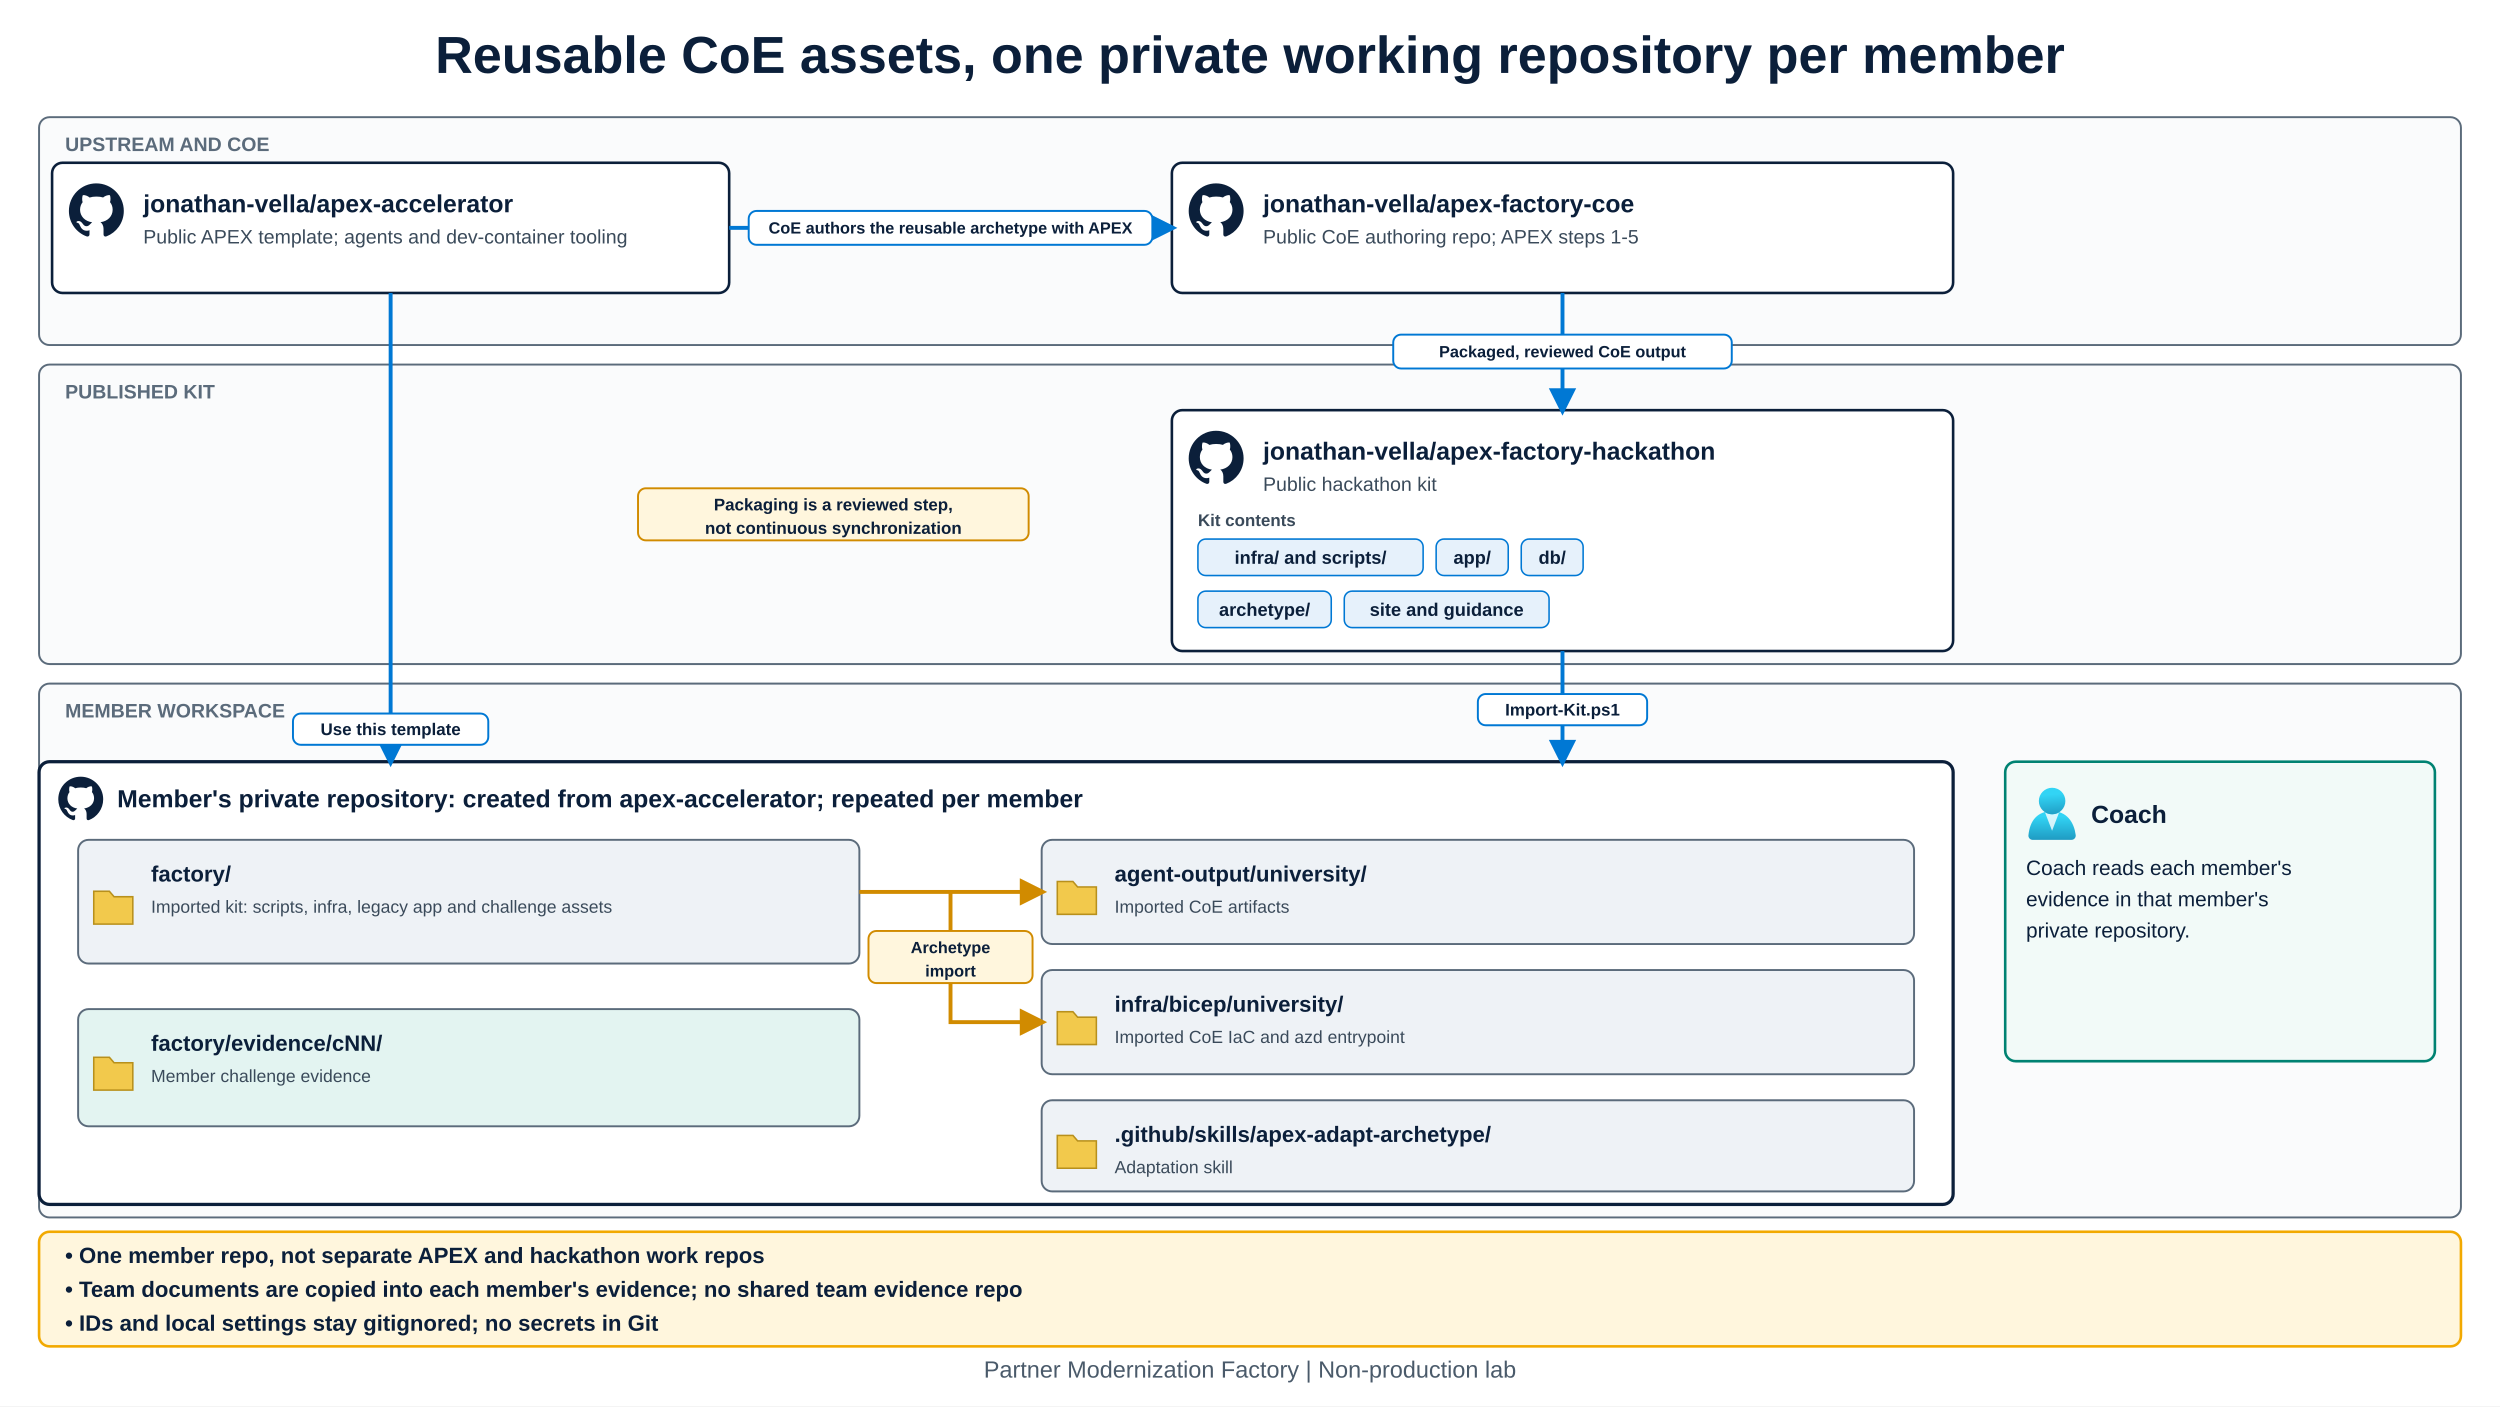
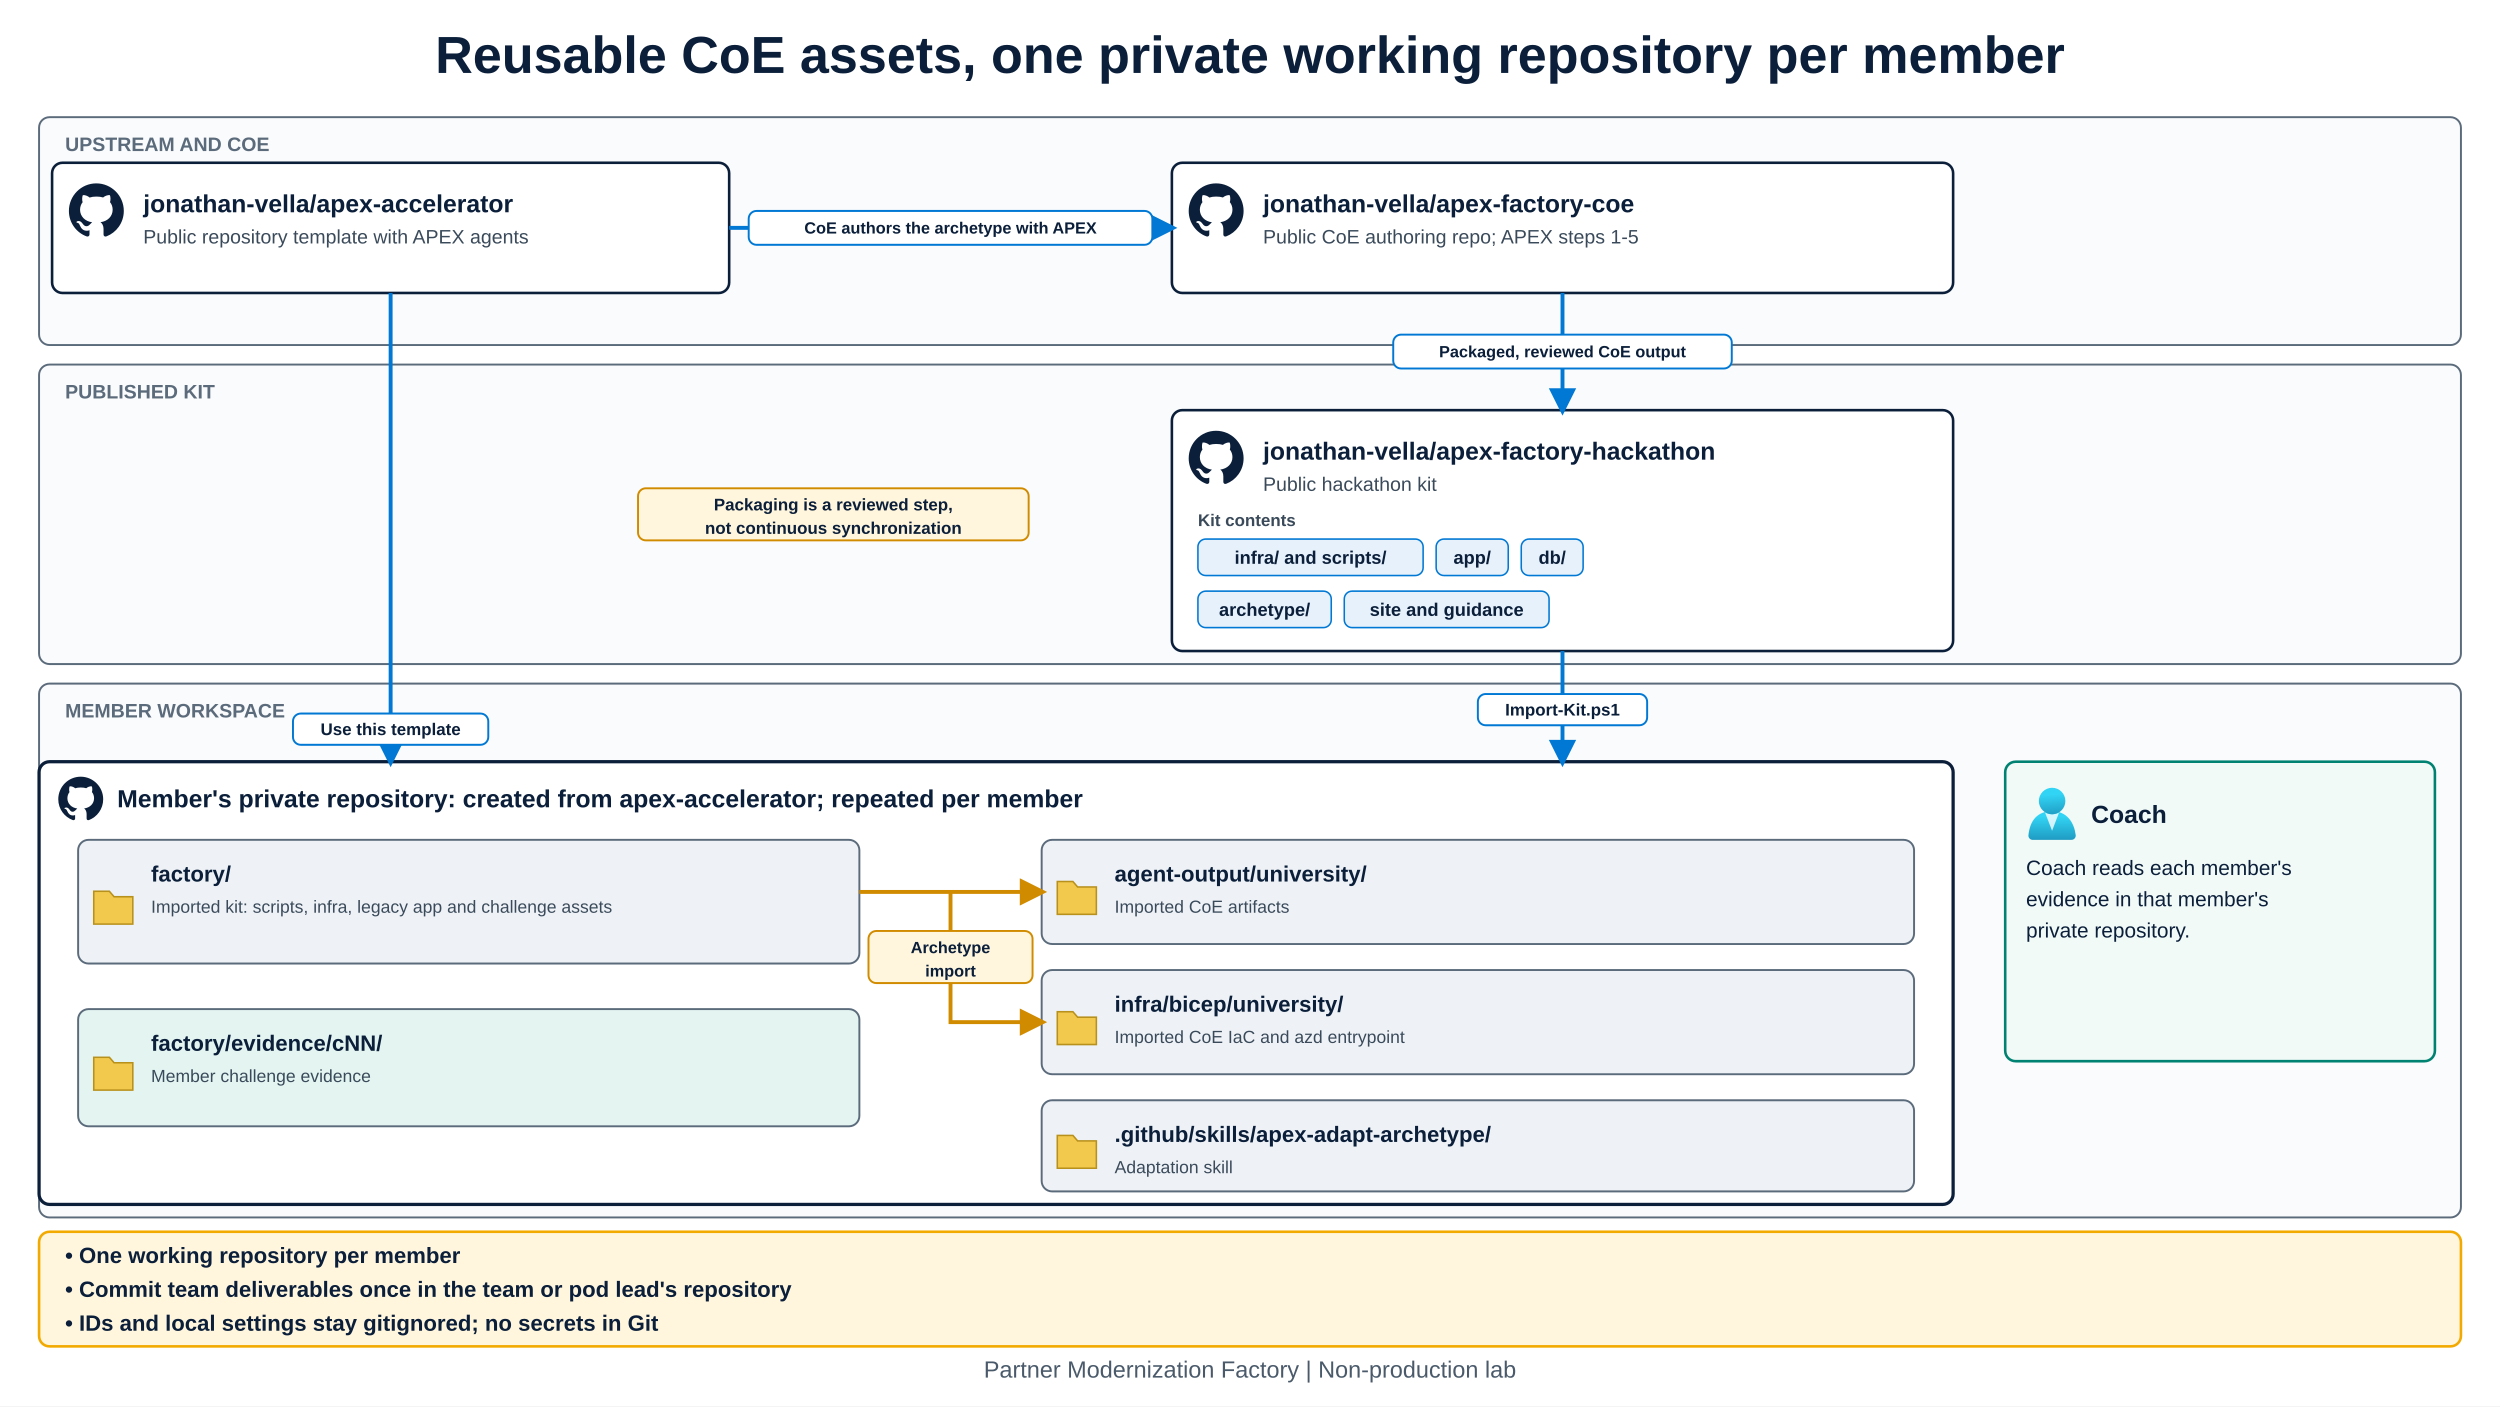
<svg xmlns="http://www.w3.org/2000/svg" width="3840" height="2160" viewBox="0 0 1920 1080" font-family="Segoe UI, Arial, sans-serif">
  <defs>
    <symbol id="ic-gh" viewBox="0 0 24 24">
      <path fill="#0B1F3A" d="M10.226 17.284c-2.965-.36-5.054-2.493-5.054-5.256 0-1.123.404-2.336 1.078-3.144-.292-.741-.247-2.314.09-2.965.898-.112 2.111.36 2.83 1.01.853-.269 1.752-.404 2.853-.404 1.1 0 1.999.135 2.807.382.696-.629 1.932-1.1 2.83-.988.315.606.36 2.179.067 2.942.72.854 1.101 2 1.101 3.167 0 2.763-2.089 4.852-5.098 5.234.763.494 1.28 1.572 1.28 2.807v2.336c0 .674.561 1.056 1.235.786 4.066-1.55 7.255-5.615 7.255-10.646C23.5 6.188 18.334 1 11.978 1 5.62 1 .5 6.188.5 12.545c0 4.986 3.167 9.12 7.435 10.669.606.225 1.19-.18 1.19-.786V20.63a2.9 2.9 0 0 1-1.078.224c-1.483 0-2.359-.808-2.987-2.313-.247-.607-.517-.966-1.034-1.033-.27-.023-.359-.135-.359-.27 0-.27.45-.471.898-.471.652 0 1.213.404 1.797 1.235.45.651.921.943 1.483.943.561 0 .92-.202 1.437-.719.382-.381.674-.718.944-.943" />
    </symbol>
    <symbol id="ic-user" viewBox="0 0 18 18">
      <defs>
        <linearGradient id="user-be92901b-ec33-4c65-adf1-9b0eed06d677" x1="9" y1="6.88" x2="9" y2="20.45" gradientUnits="userSpaceOnUse">
          <stop offset="0.22" stop-color="#32d4f5" />
          <stop offset="1" stop-color="#198ab3" />
        </linearGradient>
        <linearGradient id="user-b46fc246-25d8-4398-8779-1042e8cacae7" x1="8.61" y1="-0.4" x2="9.6" y2="11.92" gradientUnits="userSpaceOnUse">
          <stop offset="0.22" stop-color="#32d4f5" />
          <stop offset="1" stop-color="#198ab3" />
        </linearGradient>
      </defs>
      <path d="M15.72,18a1.45,1.45,0,0,0,1.45-1.45.47.47,0,0,0,0-.17C16.59,11.81,14,8.09,9,8.09S1.34,11.24.83,16.39A1.46,1.46,0,0,0,2.14,18H15.72Z" fill="url(#user-be92901b-ec33-4c65-adf1-9b0eed06d677)" />
      <path d="M9,9.17a4.59,4.59,0,0,1-2.48-.73L9,14.86l2.44-6.38A4.53,4.53,0,0,1,9,9.17Z" fill="#fff" opacity="0.8" />
      <circle cx="9.01" cy="4.58" r="4.58" fill="url(#user-b46fc246-25d8-4398-8779-1042e8cacae7)" />
    </symbol>
    <marker id="m-net" viewBox="0 0 10 10" refX="8" refY="5" markerWidth="7" markerHeight="7" orient="auto-start-reverse">
      <path d="M0 0L10 5L0 10z" fill="#0078D4" />
    </marker>
    <marker id="m-id" viewBox="0 0 10 10" refX="8" refY="5" markerWidth="7" markerHeight="7" orient="auto-start-reverse">
      <path d="M0 0L10 5L0 10z" fill="#7B3FA0" />
    </marker>
    <marker id="m-dns" viewBox="0 0 10 10" refX="8" refY="5" markerWidth="7" markerHeight="7" orient="auto-start-reverse">
      <path d="M0 0L10 5L0 10z" fill="#008272" />
    </marker>
    <marker id="m-tel" viewBox="0 0 10 10" refX="8" refY="5" markerWidth="7" markerHeight="7" orient="auto-start-reverse">
      <path d="M0 0L10 5L0 10z" fill="#5B6B7B" />
    </marker>
    <marker id="m-mig" viewBox="0 0 10 10" refX="8" refY="5" markerWidth="7" markerHeight="7" orient="auto-start-reverse">
      <path d="M0 0L10 5L0 10z" fill="#D18B00" />
    </marker>
    <marker id="m-off" viewBox="0 0 10 10" refX="8" refY="5" markerWidth="7" markerHeight="7" orient="auto-start-reverse">
      <path d="M0 0L10 5L0 10z" fill="#8A98A8" />
    </marker>
  </defs>
  <rect width="1920" height="1080" fill="#FFFFFF" />
  <text x="960" y="56" font-size="40" font-weight="700" fill="#0B1F3A" text-anchor="middle">Reusable CoE assets, one private working repository per member</text>
  <rect x="30" y="90" width="1860" height="175" rx="8" fill="#FAFBFC" stroke="#5B6B7B" stroke-width="1.5" />
  <text x="50" y="116" font-size="15" font-weight="700" fill="#5B6B7B" text-anchor="start">UPSTREAM AND COE</text>
  <rect x="30" y="280" width="1860" height="230" rx="8" fill="#FAFBFC" stroke="#5B6B7B" stroke-width="1.5" />
  <text x="50" y="306" font-size="15" font-weight="700" fill="#5B6B7B" text-anchor="start">PUBLISHED KIT</text>
  <rect x="30" y="525" width="1860" height="410" rx="8" fill="#FAFBFC" stroke="#5B6B7B" stroke-width="1.5" />
  <text x="50" y="551" font-size="15" font-weight="700" fill="#5B6B7B" text-anchor="start">MEMBER WORKSPACE</text>
  <rect x="40" y="125" width="520" height="100" rx="8" fill="#FFFFFF" stroke="#0B1F3A" stroke-width="2" />
  <use href="#ic-gh" x="52" y="139" width="44" height="44" />
  <text x="110" y="163" font-size="19" font-weight="700" fill="#0B1F3A" text-anchor="start">jonathan-vella/apex-accelerator</text>
-   <text x="110" y="187" font-size="15" font-weight="400" fill="#3A4A5A" text-anchor="start">Public APEX template; agents and dev-container tooling</text>
+   <text x="110" y="187" font-size="15" font-weight="400" fill="#3A4A5A" text-anchor="start">Public repository template with APEX agents</text>
  <rect x="900" y="125" width="600" height="100" rx="8" fill="#FFFFFF" stroke="#0B1F3A" stroke-width="2" />
  <use href="#ic-gh" x="912" y="139" width="44" height="44" />
  <text x="970" y="163" font-size="19" font-weight="700" fill="#0B1F3A" text-anchor="start">jonathan-vella/apex-factory-coe</text>
  <text x="970" y="187" font-size="15" font-weight="400" fill="#3A4A5A" text-anchor="start">Public CoE authoring repo; APEX steps 1-5</text>
  <path d="M560 175H900" stroke="#0078D4" stroke-width="3" fill="none" marker-end="url(#m-net)" />
  <rect x="575.0" y="162.0" width="310" height="26" rx="6" fill="#FFFFFF" stroke="#0078D4" stroke-width="1.5" />
-   <text x="730" y="179.375" font-size="12.5" font-weight="700" fill="#0B1F3A" text-anchor="middle">CoE authors the reusable archetype with APEX</text>
+   <text x="730" y="179.375" font-size="12.5" font-weight="700" fill="#0B1F3A" text-anchor="middle">CoE authors the archetype with APEX</text>
  <rect x="900" y="315" width="600" height="185" rx="8" fill="#FFFFFF" stroke="#0B1F3A" stroke-width="2" />
  <use href="#ic-gh" x="912" y="329" width="44" height="44" />
  <text x="970" y="353" font-size="19" font-weight="700" fill="#0B1F3A" text-anchor="start">jonathan-vella/apex-factory-hackathon</text>
  <text x="970" y="377" font-size="15" font-weight="400" fill="#3A4A5A" text-anchor="start">Public hackathon kit</text>
  <rect x="920" y="414" width="172.96" height="28" rx="6" fill="#E6F1FB" stroke="#0078D4" stroke-width="1.2" />
  <text x="1006.48" y="433" font-size="14" font-weight="700" fill="#0B1F3A" text-anchor="middle">infra/ and scripts/</text>
  <rect x="1102.96" y="414" width="55.36" height="28" rx="6" fill="#E6F1FB" stroke="#0078D4" stroke-width="1.2" />
  <text x="1130.64" y="433" font-size="14" font-weight="700" fill="#0B1F3A" text-anchor="middle">app/</text>
  <rect x="1168.32" y="414" width="47.52" height="28" rx="6" fill="#E6F1FB" stroke="#0078D4" stroke-width="1.2" />
  <text x="1192.08" y="433" font-size="14" font-weight="700" fill="#0B1F3A" text-anchor="middle">db/</text>
  <rect x="920" y="454" width="102.4" height="28" rx="6" fill="#E6F1FB" stroke="#0078D4" stroke-width="1.2" />
  <text x="971.2" y="473" font-size="14" font-weight="700" fill="#0B1F3A" text-anchor="middle">archetype/</text>
  <rect x="1032.4" y="454" width="157.28" height="28" rx="6" fill="#E6F1FB" stroke="#0078D4" stroke-width="1.2" />
  <text x="1111.04" y="473" font-size="14" font-weight="700" fill="#0B1F3A" text-anchor="middle">site and guidance</text>
  <text x="920" y="404" font-size="13" font-weight="700" fill="#3A4A5A" text-anchor="start">Kit contents</text>
  <path d="M1200 225V315" stroke="#0078D4" stroke-width="3" fill="none" marker-end="url(#m-net)" />
  <rect x="1070.0" y="257.0" width="260" height="26" rx="6" fill="#FFFFFF" stroke="#0078D4" stroke-width="1.5" />
  <text x="1200" y="274.375" font-size="12.5" font-weight="700" fill="#0B1F3A" text-anchor="middle">Packaged, reviewed CoE output</text>
  <rect x="490.0" y="375" width="300" height="40" rx="6" fill="#FFF6DD" stroke="#D18B00" stroke-width="1.5" />
  <text x="640" y="392" font-size="13" font-weight="700" fill="#0B1F3A" text-anchor="middle">Packaging is a reviewed step,</text>
  <text x="640" y="410" font-size="13" font-weight="700" fill="#0B1F3A" text-anchor="middle">not continuous synchronization</text>
  <rect x="30" y="585" width="1470" height="340" rx="8" fill="#FFFFFF" stroke="#0B1F3A" stroke-width="2.5" />
  <use href="#ic-gh" x="44" y="595" width="36" height="36" />
  <text x="90" y="620" font-size="19" font-weight="700" fill="#0B1F3A" text-anchor="start">Member's private repository: created from apex-accelerator; repeated per member</text>
  <path d="M300 225V585" stroke="#0078D4" stroke-width="3" fill="none" marker-end="url(#m-net)" />
  <rect x="225.0" y="548.0" width="150" height="24" rx="6" fill="#FFFFFF" stroke="#0078D4" stroke-width="1.5" />
  <text x="300" y="564.55" font-size="13" font-weight="700" fill="#0B1F3A" text-anchor="middle">Use this template</text>
  <path d="M1200 500V585" stroke="#0078D4" stroke-width="3" fill="none" marker-end="url(#m-net)" />
  <rect x="1135.0" y="533.0" width="130" height="24" rx="6" fill="#FFFFFF" stroke="#0078D4" stroke-width="1.5" />
  <text x="1200" y="549.55" font-size="13" font-weight="700" fill="#0B1F3A" text-anchor="middle">Import-Kit.ps1</text>
  <rect x="60" y="645" width="600" height="95" rx="8" fill="#EEF2F6" stroke="#5B6B7B" stroke-width="1.5" />
  <path d="M72 684.5h12.0l3.6 4.2h14.4v21.0h-30z" fill="#F2C94C" stroke="#B8901C" stroke-width="1.2" />
  <text x="116" y="677" font-size="17" font-weight="700" fill="#0B1F3A" text-anchor="start">factory/</text>
  <text x="116" y="701" font-size="13.5" font-weight="400" fill="#3A4A5A" text-anchor="start">Imported kit: scripts, infra, legacy app and challenge assets</text>
  <rect x="60" y="775" width="600" height="90" rx="8" fill="#E3F4F1" stroke="#5B6B7B" stroke-width="1.5" />
  <path d="M72 812.0h12.0l3.6 4.2h14.4v21.0h-30z" fill="#F2C94C" stroke="#B8901C" stroke-width="1.2" />
  <text x="116" y="807" font-size="17" font-weight="700" fill="#0B1F3A" text-anchor="start">factory/evidence/cNN/</text>
  <text x="116" y="831" font-size="13.5" font-weight="400" fill="#3A4A5A" text-anchor="start">Member challenge evidence</text>
  <rect x="800" y="645" width="670" height="80" rx="8" fill="#EEF2F6" stroke="#5B6B7B" stroke-width="1.5" />
  <path d="M812 677.0h12.0l3.6 4.2h14.4v21.0h-30z" fill="#F2C94C" stroke="#B8901C" stroke-width="1.2" />
  <text x="856" y="677" font-size="17" font-weight="700" fill="#0B1F3A" text-anchor="start">agent-output/university/</text>
  <text x="856" y="701" font-size="13.5" font-weight="400" fill="#3A4A5A" text-anchor="start">Imported CoE artifacts</text>
  <rect x="800" y="745" width="670" height="80" rx="8" fill="#EEF2F6" stroke="#5B6B7B" stroke-width="1.5" />
  <path d="M812 777.0h12.0l3.6 4.2h14.4v21.0h-30z" fill="#F2C94C" stroke="#B8901C" stroke-width="1.2" />
  <text x="856" y="777" font-size="17" font-weight="700" fill="#0B1F3A" text-anchor="start">infra/bicep/university/</text>
  <text x="856" y="801" font-size="13.5" font-weight="400" fill="#3A4A5A" text-anchor="start">Imported CoE IaC and azd entrypoint</text>
  <rect x="800" y="845" width="670" height="70" rx="8" fill="#EEF2F6" stroke="#5B6B7B" stroke-width="1.5" />
  <path d="M812 872.0h12.0l3.6 4.2h14.4v21.0h-30z" fill="#F2C94C" stroke="#B8901C" stroke-width="1.2" />
  <text x="856" y="877" font-size="17" font-weight="700" fill="#0B1F3A" text-anchor="start">.github/skills/apex-adapt-archetype/</text>
  <text x="856" y="901" font-size="13.5" font-weight="400" fill="#3A4A5A" text-anchor="start">Adaptation skill</text>
  <path d="M660 685H800" stroke="#D18B00" stroke-width="3" fill="none" marker-end="url(#m-mig)" />
  <path d="M730 685V785H800" stroke="#D18B00" stroke-width="3" fill="none" marker-end="url(#m-mig)" />
  <rect x="667.0" y="715" width="126" height="40" rx="6" fill="#FFF6DD" stroke="#D18B00" stroke-width="1.5" />
  <text x="730" y="732" font-size="12.5" font-weight="700" fill="#0B1F3A" text-anchor="middle">Archetype</text>
  <text x="730" y="750" font-size="12.5" font-weight="700" fill="#0B1F3A" text-anchor="middle">import</text>
  <rect x="1540" y="585" width="330" height="230" rx="8" fill="#F2FAF8" stroke="#008272" stroke-width="2" />
  <use href="#ic-user" x="1556" y="605" width="40" height="40" />
  <text x="1606" y="632" font-size="19" font-weight="700" fill="#0B1F3A" text-anchor="start">Coach</text>
  <text x="1556" y="672" font-size="16" font-weight="400" fill="#0B1F3A" text-anchor="start">Coach reads each member's</text>
  <text x="1556" y="696" font-size="16" font-weight="400" fill="#0B1F3A" text-anchor="start">evidence in that member's</text>
  <text x="1556" y="720" font-size="16" font-weight="400" fill="#0B1F3A" text-anchor="start">private repository.</text>
  <rect x="30" y="946" width="1860" height="88" rx="8" fill="#FFF6DD" stroke="#F2A900" stroke-width="2" />
-   <text x="50" y="970" font-size="17" font-weight="700" fill="#0B1F3A" text-anchor="start">• One member repo, not separate APEX and hackathon work repos</text>
-   <text x="50" y="996" font-size="17" font-weight="700" fill="#0B1F3A" text-anchor="start">• Team documents are copied into each member's evidence; no shared team evidence repo</text>
+   <text x="50" y="970" font-size="17" font-weight="700" fill="#0B1F3A" text-anchor="start">• One working repository per member</text>
+   <text x="50" y="996" font-size="17" font-weight="700" fill="#0B1F3A" text-anchor="start">• Commit team deliverables once in the team or pod lead's repository</text>
  <text x="50" y="1022" font-size="17" font-weight="700" fill="#0B1F3A" text-anchor="start">• IDs and local settings stay gitignored; no secrets in Git</text>
  <text x="960" y="1058" font-size="18" font-weight="400" fill="#4A5A6A" text-anchor="middle">Partner Modernization Factory | Non-production lab</text>
</svg>
